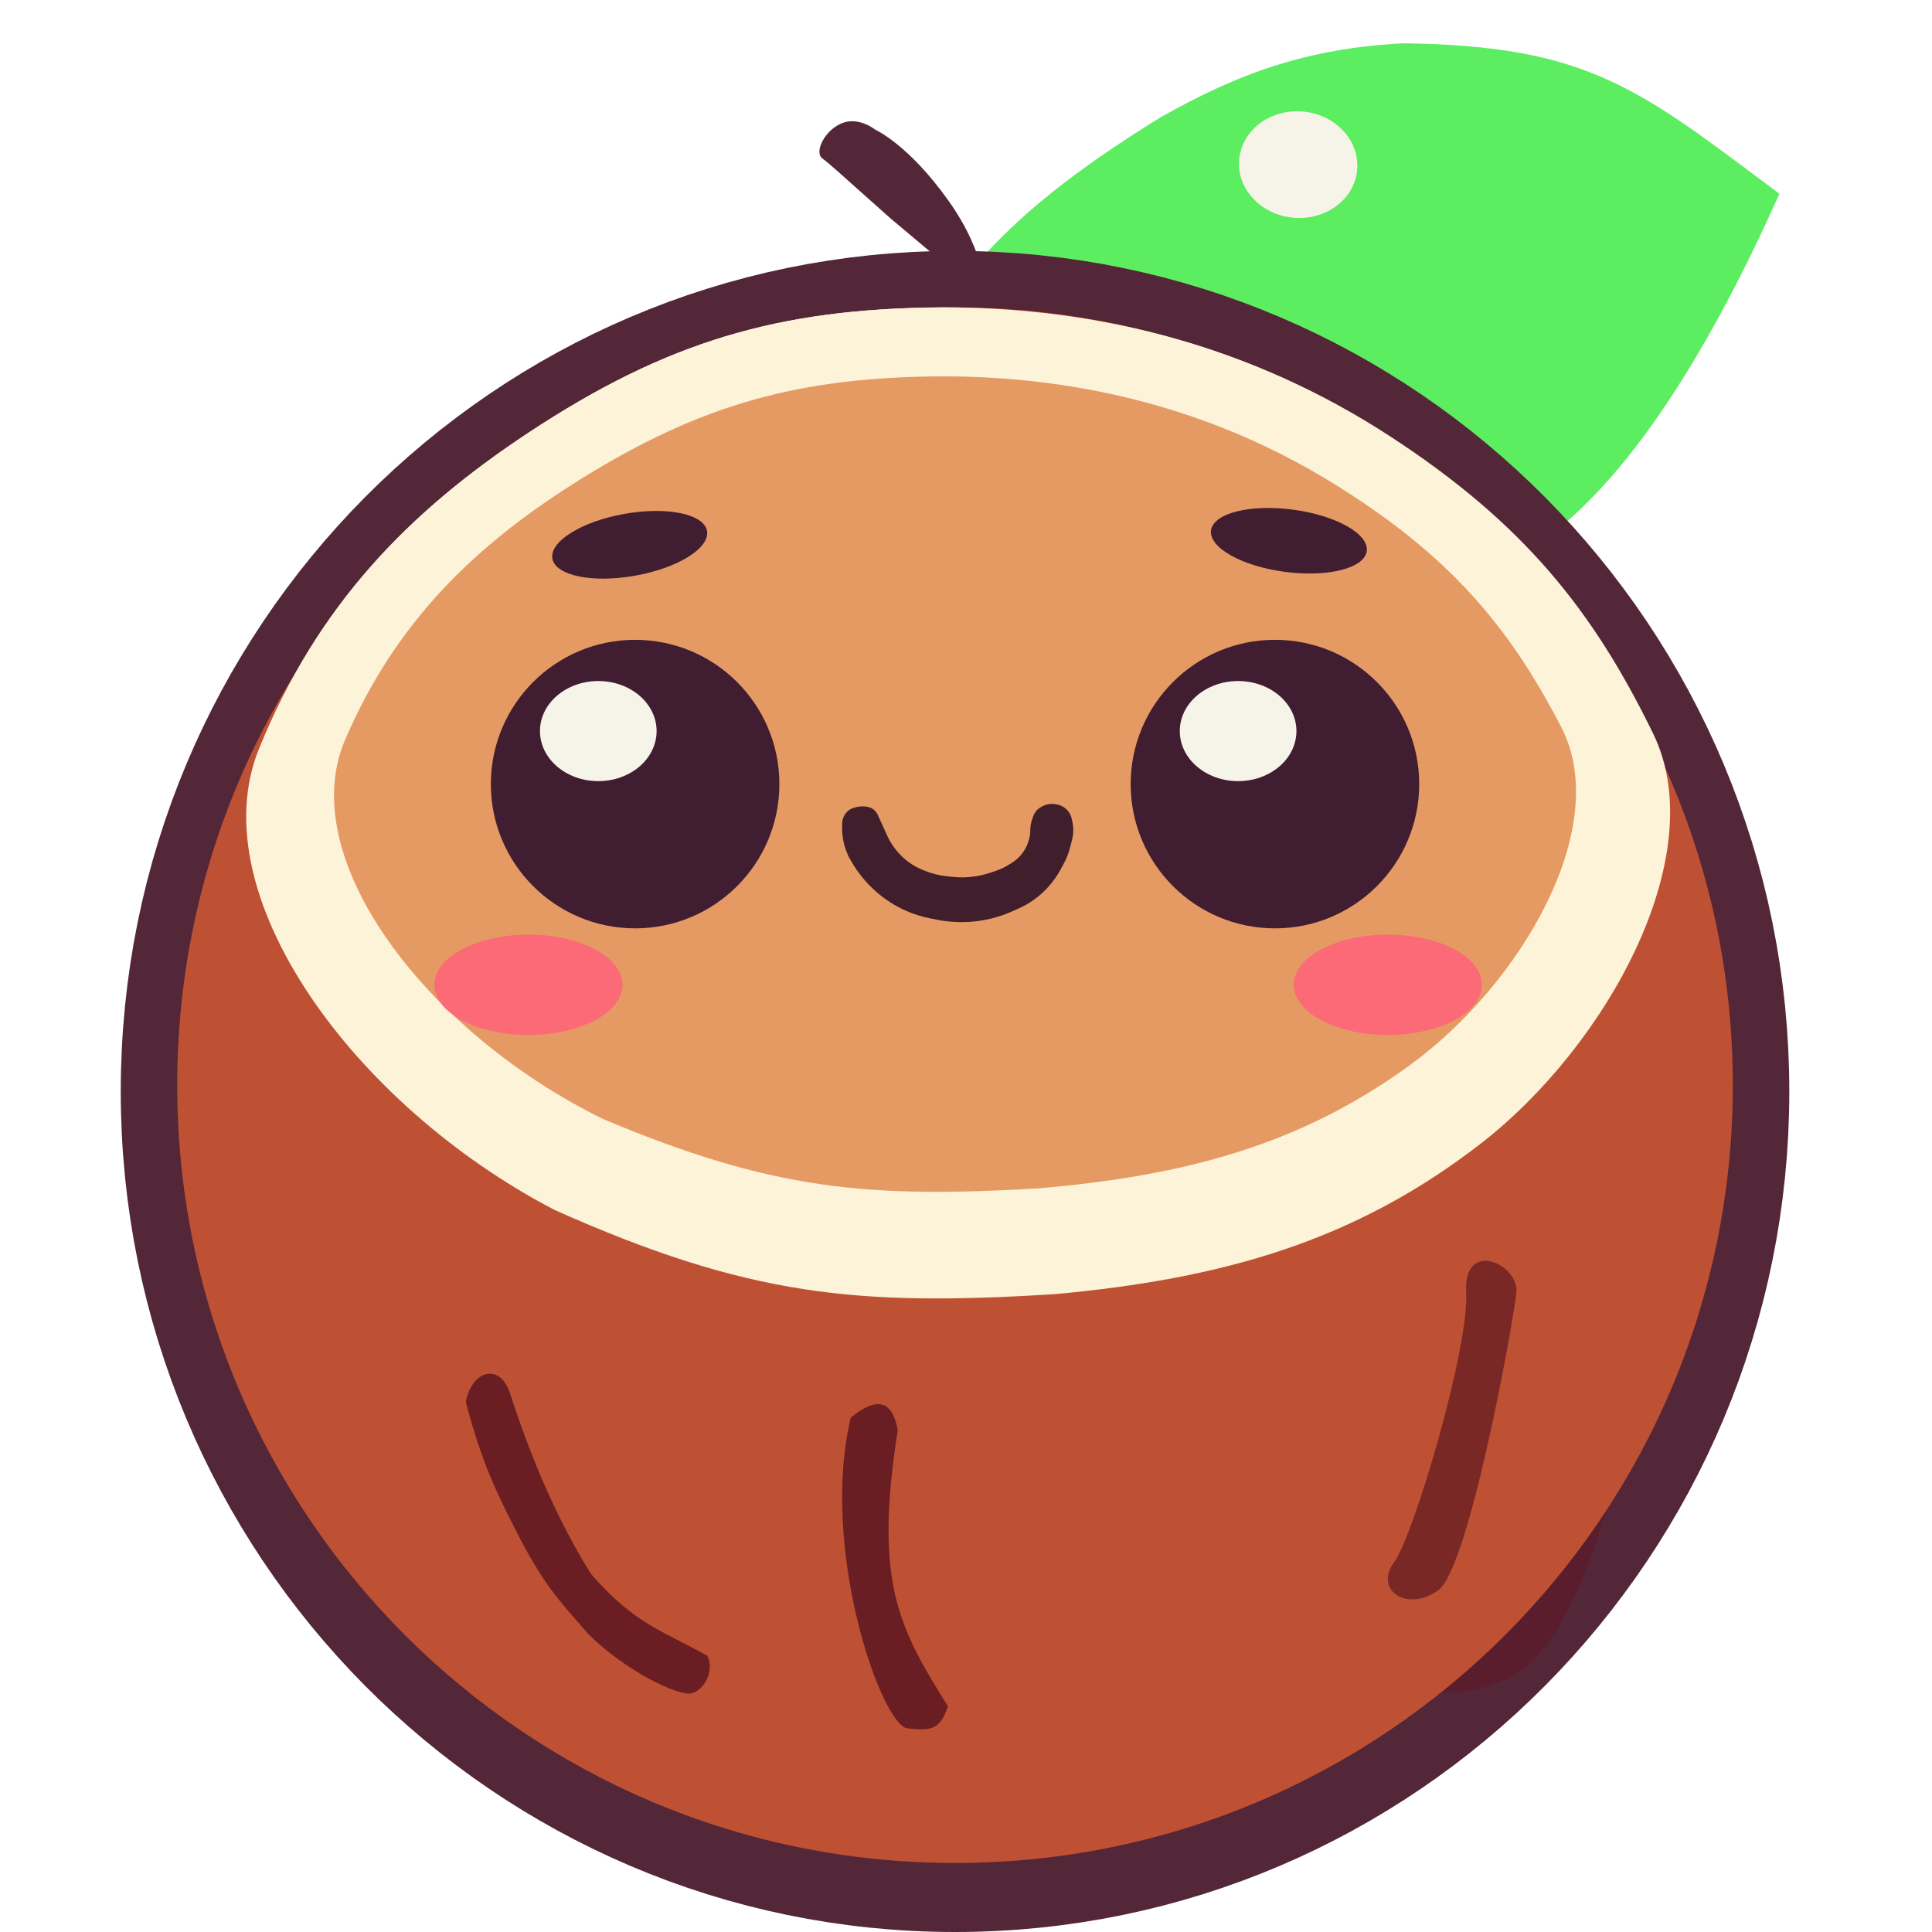
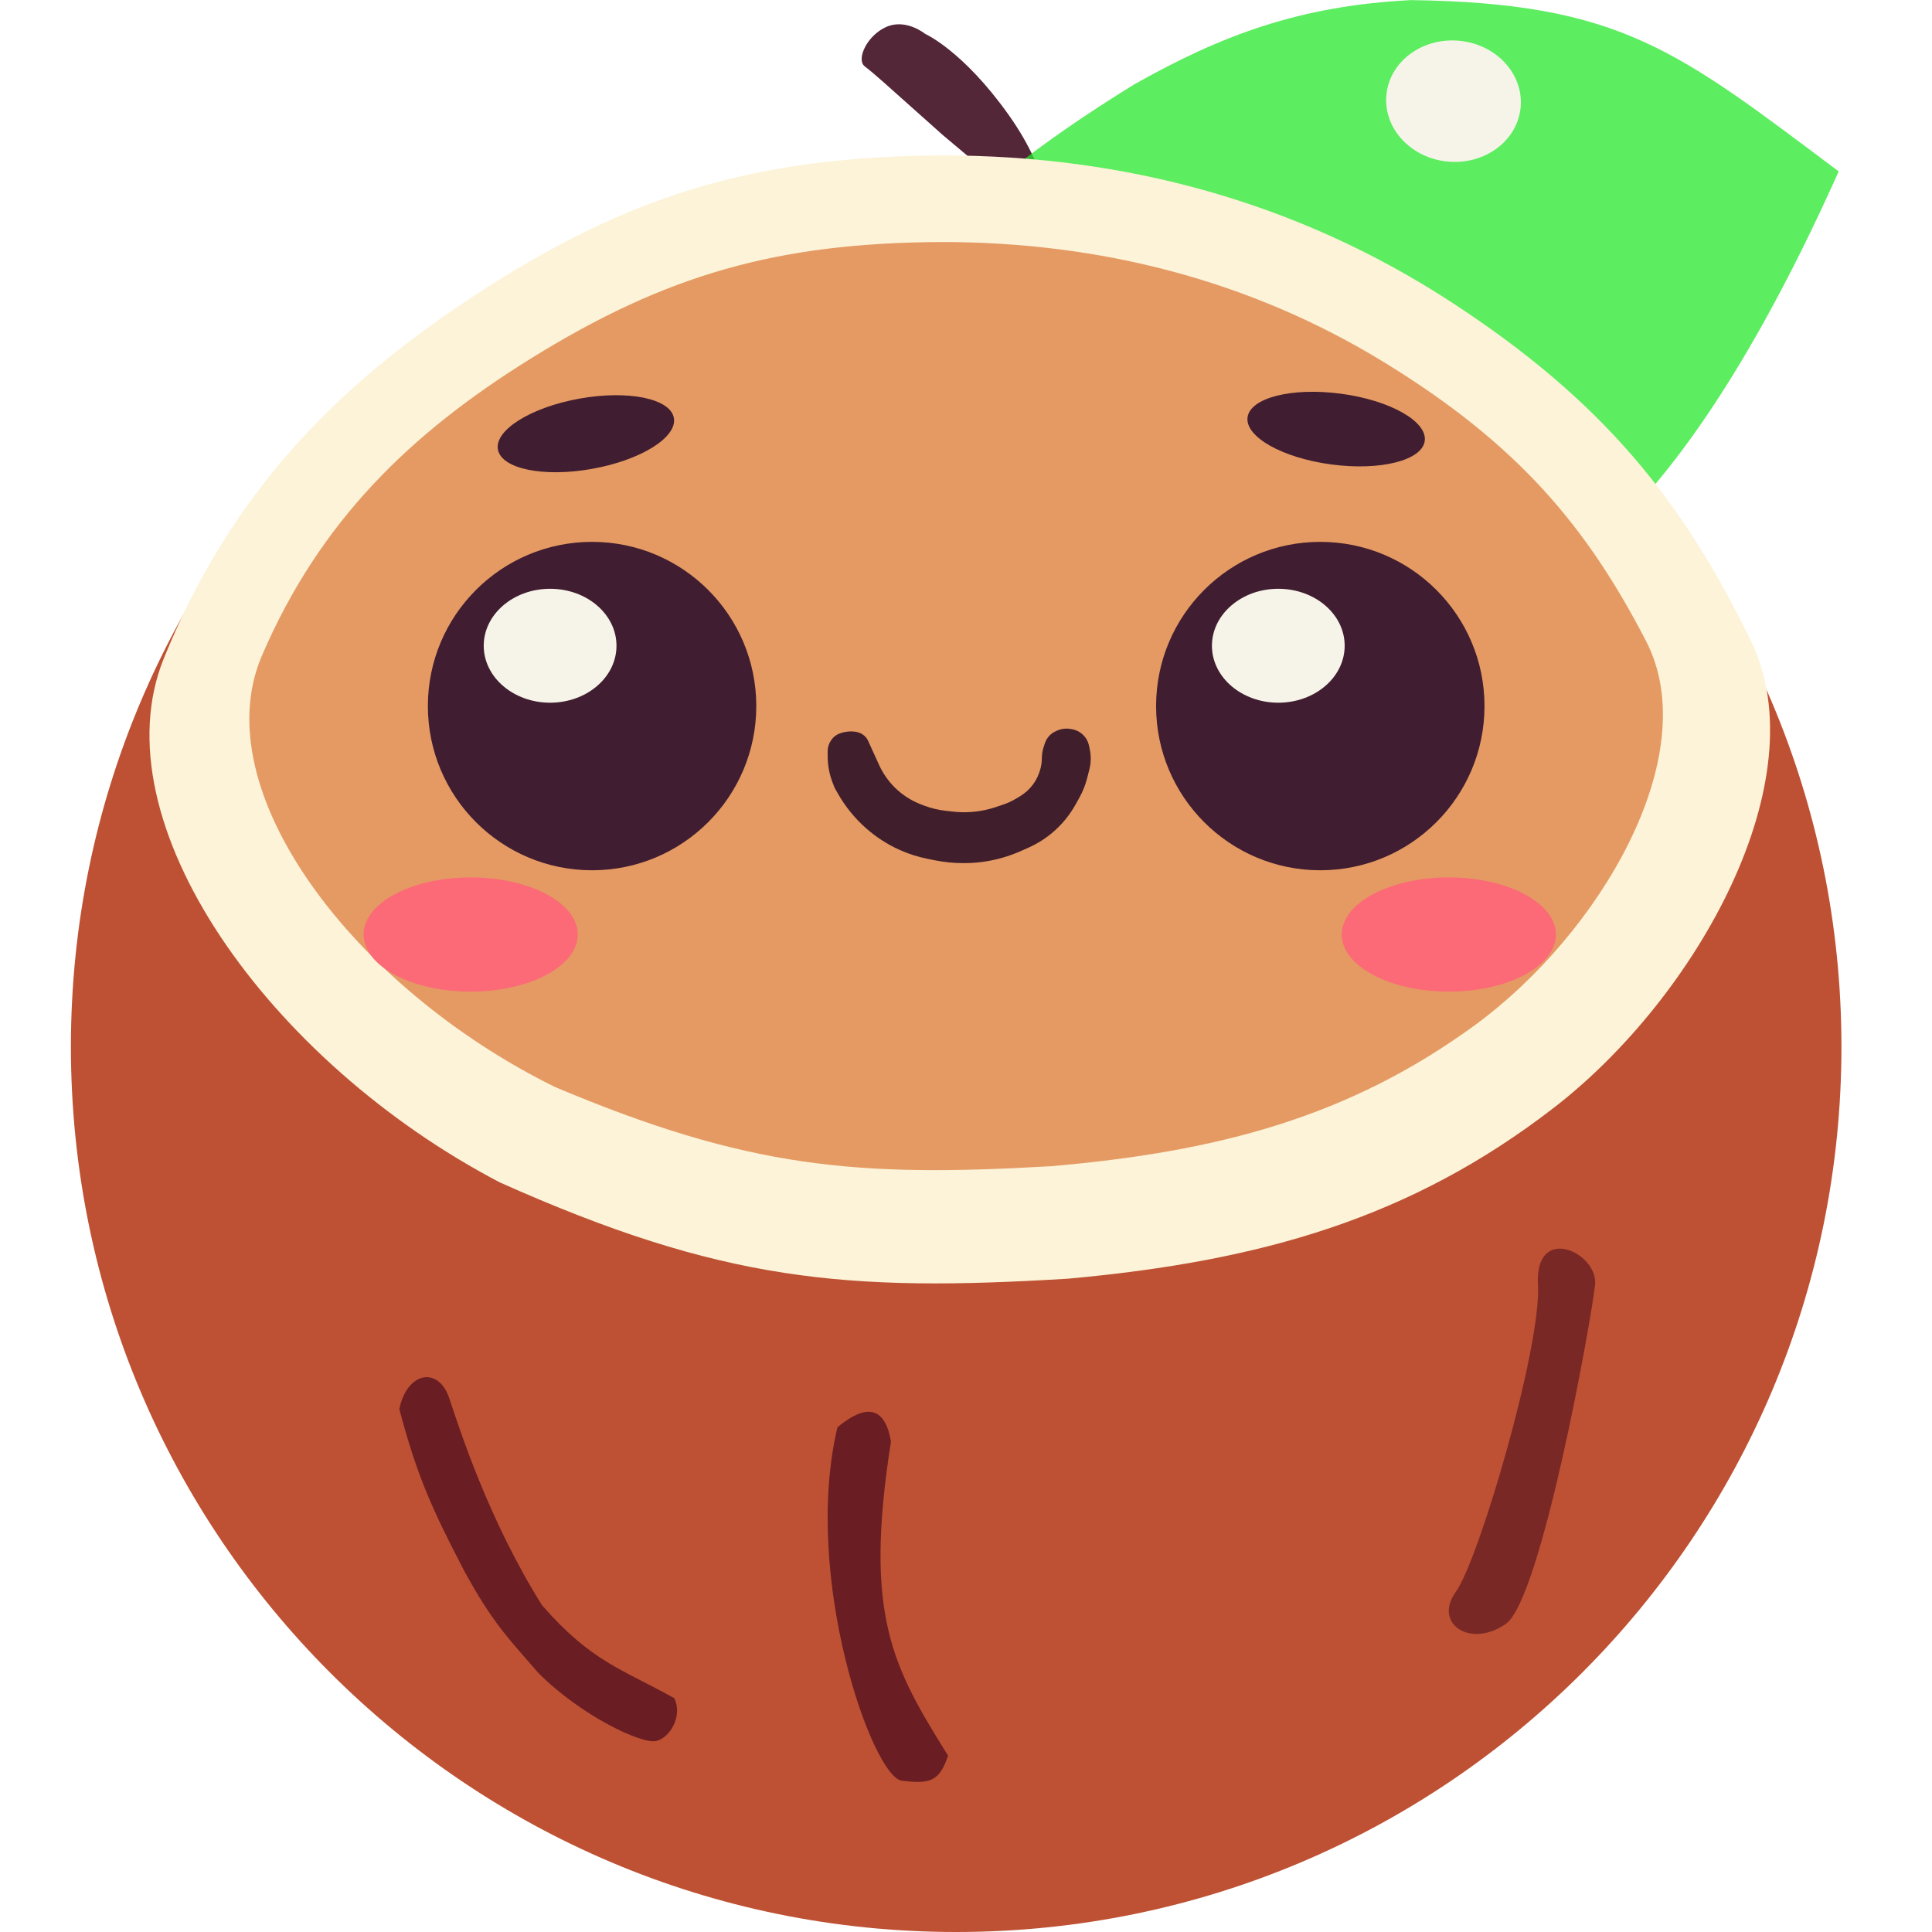
<svg xmlns="http://www.w3.org/2000/svg" width="64" height="64" viewBox="0 0 64 64" fill="none">
-   <g clip-path="url(#clip0_16_1043)">
-     <path d="M31.415 6.642C32.741 8.505 32.627 9.822 32.627 9.822L31.801 9.142L31.065 8.549L29.509 7.243L28.166 6.046C28.166 6.046 27.494 5.436 27.235 5.241C26.977 5.046 27.296 4.337 27.869 4.09C28.443 3.843 28.993 4.296 28.993 4.296C28.993 4.296 30.089 4.779 31.415 6.642Z" fill="#532638" />
-     <path d="M38.429 3.896C32.775 7.386 31.052 9.825 28.865 14.471C28.865 14.471 42.144 19.954 43.547 19.954C44.949 19.954 48.418 19.938 51.287 17.777C54.157 15.616 56.734 11.361 58.946 6.42C54.259 2.906 52.61 1.52 46.504 1.434C43.279 1.595 40.986 2.448 38.429 3.896Z" fill="#27E62B" fill-opacity="0.75" />
-     <path d="M44.959 5.615C44.88 6.587 43.94 7.303 42.86 7.214C41.78 7.125 40.968 6.265 41.048 5.293C41.127 4.321 42.066 3.605 43.146 3.694C44.226 3.782 45.038 4.643 44.959 5.615Z" fill="#F6F4E9" />
-     <path d="M55.273 36.156C55.273 49.353 44.662 60 31.636 60C18.611 60 8 49.353 8 36.156C8 22.959 18.611 12.312 31.636 12.312C44.662 12.312 55.273 22.959 55.273 36.156Z" fill="#532638" stroke="#532638" stroke-width="8" />
-     <path d="M16.479 46.548C16.352 46.432 17.318 49.746 19.06 52.274C20.802 54.803 23.117 55.481 23.117 55.481" stroke="#6A1E23" stroke-width="7" stroke-linecap="round" />
-     <path d="M30.054 47.377C29.558 49.974 30.054 55.081 31.636 56.519" stroke="#591D2E" stroke-width="8" stroke-linecap="round" />
-     <path d="M50.338 43.013C50.13 47.48 48.779 51.013 48.052 52.052" stroke="#591D2E" stroke-width="8" stroke-linecap="round" />
-     <path d="M17.506 14.338C13.546 16.958 10.521 20.052 8.589 24.831C6.657 29.61 11.658 36.597 18.355 40.104C24.809 42.996 28.426 43.303 34.874 42.909C40.503 42.397 44.848 41.143 49.004 37.922C53.16 34.701 56.693 28.364 54.718 24.312C52.745 20.26 50.459 17.351 45.991 14.442C41.524 11.533 36.52 10.182 31.238 10.182C25.775 10.212 22.061 11.325 17.506 14.338Z" fill="#FCF3D8" />
-     <path d="M19.219 15.883C15.761 18.037 13.118 20.58 11.431 24.508C9.744 28.436 14.111 34.179 19.96 37.061C25.597 39.438 28.755 39.691 34.386 39.367C39.302 38.946 43.097 37.915 46.726 35.268C50.355 32.621 53.44 27.412 51.716 24.081C49.992 20.751 47.996 18.36 44.095 15.969C40.193 13.578 35.823 12.467 31.211 12.467C26.44 12.492 23.196 13.407 19.219 15.883Z" fill="#E59A63" />
-     <ellipse cx="20.86" cy="18.047" rx="2.602" ry="1.039" transform="rotate(-10.1591 20.8596 18.0473)" fill="#401D30" />
-     <ellipse cx="42.696" cy="17.913" rx="2.602" ry="1.039" transform="rotate(7.57902 42.6958 17.9126)" fill="#401D30" />
-     <ellipse cx="17.506" cy="32.623" rx="3.117" ry="1.662" fill="#FB6A76" />
-     <ellipse cx="45.974" cy="32.623" rx="3.117" ry="1.662" fill="#FB6A76" />
-     <circle cx="21.039" cy="25.974" r="4.779" fill="#401D30" />
-     <ellipse cx="19.819" cy="24.218" rx="1.932" ry="1.658" fill="#F6F4E9" />
-     <circle cx="42.234" cy="25.974" r="4.779" fill="#401D30" />
-     <ellipse cx="41.014" cy="24.218" rx="1.932" ry="1.658" fill="#F6F4E9" />
-     <path d="M28.52 27.844C28.724 31.217 34.753 31.12 34.753 27.844" stroke="#532638" stroke-width="7" stroke-linecap="round" />
-     <circle cx="31.636" cy="35.948" r="25.766" fill="#BE5133" />
-     <path d="M17.504 14.333C13.539 16.951 10.51 20.042 8.575 24.816C6.641 29.59 11.648 36.569 18.354 40.073C24.816 42.962 28.437 43.268 34.893 42.875C40.529 42.363 44.879 41.111 49.04 37.893C53.201 34.676 56.737 28.345 54.761 24.297C52.785 20.249 50.496 17.343 46.023 14.437C41.55 11.531 36.54 10.182 31.252 10.182C25.782 10.212 22.064 11.324 17.504 14.333Z" fill="#FCF3D8" />
-     <path d="M19.219 15.883C15.761 18.037 13.118 20.58 11.431 24.508C9.744 28.436 14.111 34.179 19.96 37.061C25.597 39.438 28.755 39.691 34.386 39.367C39.302 38.946 43.097 37.915 46.726 35.268C50.355 32.621 53.44 27.412 51.716 24.081C49.992 20.751 47.996 18.36 44.095 15.969C40.193 13.578 35.823 12.467 31.211 12.467C26.44 12.492 23.196 13.407 19.219 15.883Z" fill="#E59A63" />
-     <ellipse cx="20.86" cy="18.047" rx="2.602" ry="1.039" transform="rotate(-10.1591 20.8596 18.0473)" fill="#401D30" />
-     <ellipse cx="42.696" cy="17.913" rx="2.602" ry="1.039" transform="rotate(7.57902 42.6958 17.9126)" fill="#401D30" />
-     <ellipse cx="17.506" cy="32.623" rx="3.117" ry="1.662" fill="#FB6A76" />
-     <ellipse cx="45.974" cy="32.623" rx="3.117" ry="1.662" fill="#FB6A76" />
-     <circle cx="21.039" cy="25.974" r="4.779" fill="#401D30" />
-     <ellipse cx="19.819" cy="24.218" rx="1.932" ry="1.658" fill="#F6F4E9" />
-     <circle cx="42.234" cy="25.974" r="4.779" fill="#401D30" />
-     <ellipse cx="41.014" cy="24.218" rx="1.932" ry="1.658" fill="#F6F4E9" />
-     <path d="M30.051 57.251C29.203 57.143 27.146 51.333 28.181 46.965C29.095 46.205 29.581 46.447 29.739 47.381C28.937 52.465 29.798 53.949 31.402 56.524C31.149 57.258 30.899 57.359 30.051 57.251Z" fill="#6A1E23" />
-     <path d="M50.232 42.818C50.328 41.878 48.466 41.018 48.569 42.818C48.672 44.617 46.848 50.831 46.18 51.753C45.512 52.674 46.595 53.415 47.634 52.688C48.673 51.96 50.136 43.757 50.232 42.818Z" fill="#7A2826" />
-     <path d="M15.428 46.433C15.66 45.339 16.571 45.186 16.883 46.121C17.195 47.056 18.039 49.688 19.584 52.147C21.039 53.81 21.918 54.002 23.428 54.849C23.682 55.346 23.325 55.992 22.909 56.095C22.493 56.199 20.727 55.368 19.48 54.121C18.618 53.125 18.129 52.648 17.299 51.108C16.412 49.401 15.95 48.417 15.428 46.433Z" fill="#6A1E23" />
-     <path d="M28.969 26.843L28.95 26.826C28.769 26.673 28.451 26.69 28.231 26.778C28.139 26.815 28.059 26.878 28.003 26.96L27.994 26.974C27.93 27.067 27.896 27.177 27.896 27.29V27.429C27.896 27.703 27.948 27.975 28.05 28.23L28.104 28.364L28.201 28.533C28.412 28.903 28.686 29.239 29.004 29.522C29.3 29.785 29.639 30.004 30 30.165C30.259 30.28 30.53 30.366 30.807 30.421L31.02 30.464C31.292 30.518 31.568 30.546 31.845 30.546H31.861C32.195 30.546 32.527 30.505 32.851 30.424C33.08 30.366 33.303 30.29 33.519 30.194L33.737 30.097C33.998 29.981 34.24 29.828 34.456 29.642C34.721 29.415 34.944 29.142 35.114 28.837L35.223 28.64C35.325 28.457 35.403 28.26 35.453 28.056L35.516 27.806C35.561 27.626 35.566 27.438 35.529 27.256L35.504 27.132C35.489 27.053 35.458 26.979 35.413 26.912C35.323 26.777 35.183 26.683 35.024 26.652L34.984 26.644C34.835 26.614 34.679 26.634 34.542 26.703L34.509 26.72C34.398 26.775 34.308 26.865 34.252 26.977C34.24 27.001 34.23 27.026 34.221 27.052L34.186 27.157C34.149 27.268 34.13 27.384 34.13 27.502C34.13 27.591 34.119 27.68 34.097 27.767L34.09 27.796C34.048 27.965 33.972 28.124 33.868 28.263C33.766 28.398 33.64 28.512 33.495 28.599L33.381 28.667C33.257 28.742 33.126 28.802 32.988 28.848L32.788 28.915C32.644 28.963 32.496 29 32.346 29.024C32.082 29.069 31.813 29.076 31.547 29.046L31.335 29.023C31.121 28.999 30.911 28.949 30.709 28.873L30.631 28.844C30.335 28.733 30.066 28.56 29.843 28.336C29.655 28.148 29.502 27.928 29.392 27.686L29.079 26.997C29.052 26.939 29.016 26.885 28.969 26.843Z" fill="#401E2B" />
-   </g>
-   <defs>
- </defs>
+   <path d="M33.404 3.793C34.913 5.913 34.784 7.412 34.784 7.412L33.844 6.639L33.006 5.964L31.235 4.477L29.707 3.114C29.707 3.114 28.942 2.42 28.647 2.199C28.353 1.977 28.716 1.169 29.369 0.888C30.021 0.607 30.648 1.123 30.648 1.123C30.648 1.123 31.895 1.673 33.404 3.793Z" fill="#532638" />
+   <path d="M37.557 2.805C31.122 6.777 29.161 9.553 26.672 14.841C26.672 14.841 41.785 21.081 43.381 21.081C44.978 21.081 48.925 21.064 52.192 18.604C55.458 16.144 58.391 11.301 60.909 5.678C55.574 1.679 53.697 0.1 46.748 0.003C43.077 0.187 40.467 1.157 37.557 2.805Z" fill="#27E62B" fill-opacity="0.75" />
+   <path d="M50.375 3.535C50.285 4.641 49.216 5.456 47.987 5.355C46.757 5.254 45.834 4.274 45.924 3.168C46.014 2.061 47.084 1.246 48.313 1.348C49.542 1.449 50.465 2.428 50.375 3.535Z" fill="#F6F4E9" />
+   <path d="M15.592 10.146C11.085 13.127 7.641 16.649 5.442 22.089C3.243 27.528 8.935 35.479 16.557 39.471C23.904 42.763 28.02 43.112 35.359 42.664C41.765 42.081 46.711 40.654 51.441 36.988C56.171 33.322 60.191 26.109 57.944 21.497C55.698 16.886 53.096 13.575 48.011 10.264C42.927 6.953 37.231 5.416 31.22 5.416C25.002 5.45 20.775 6.716 15.592 10.146Z" fill="#FCF3D8" />
+   <path d="M17.54 11.905C13.604 14.355 10.597 17.25 8.676 21.721C6.756 26.192 11.727 32.727 18.384 36.008C24.799 38.714 28.393 39.001 34.803 38.633C40.398 38.153 44.717 36.98 48.847 33.967C52.978 30.954 56.489 25.026 54.527 21.235C52.565 17.445 50.293 14.723 45.852 12.002C41.412 9.281 36.438 8.017 31.189 8.017C25.759 8.045 22.067 9.086 17.54 11.905Z" fill="#E59A63" />
+   <path d="M19.617 15.531C21.227 15.243 22.438 14.488 22.323 13.845C22.208 13.202 20.809 12.915 19.2 13.204C17.59 13.492 16.378 14.247 16.494 14.89C16.609 15.533 18.007 15.82 19.617 15.531Z" fill="#401D30" />
+   <path d="M44.106 15.386C45.727 15.602 47.111 15.252 47.197 14.605C47.283 13.957 46.039 13.258 44.418 13.042C42.797 12.826 41.413 13.176 41.327 13.824C41.24 14.471 42.485 15.171 44.106 15.386Z" fill="#401D30" />
+   <path d="M15.591 32.849C17.551 32.849 19.139 32.002 19.139 30.957C19.139 29.912 17.551 29.065 15.591 29.065C13.632 29.065 12.044 29.912 12.044 30.957C12.044 32.002 13.632 32.849 15.591 32.849Z" fill="#FB6A76" />
+   <path d="M47.994 32.849C49.953 32.849 51.541 32.002 51.541 30.957C51.541 29.912 49.953 29.065 47.994 29.065C46.035 29.065 44.446 29.912 44.446 30.957C44.446 32.002 46.035 32.849 47.994 32.849Z" fill="#FB6A76" />
+   <path d="M18.223 23.278C19.438 23.278 20.422 22.433 20.422 21.391C20.422 20.349 19.438 19.504 18.223 19.504C17.009 19.504 16.024 20.349 16.024 21.391C16.024 22.433 17.009 23.278 18.223 23.278Z" fill="#F6F4E9" />
+   <path d="M42.345 23.278C43.56 23.278 44.544 22.433 44.544 21.391C44.544 20.349 43.56 19.504 42.345 19.504C41.131 19.504 40.147 20.349 40.147 21.391C40.147 22.433 41.131 23.278 42.345 23.278Z" fill="#F6F4E9" />
+   <path d="M31.674 64C47.87 64 61 50.87 61 34.674C61 18.478 47.87 5.349 31.674 5.349C15.478 5.349 2.349 18.478 2.349 34.674C2.349 50.87 15.478 64 31.674 64Z" fill="#BE5133" />
+   <path d="M15.591 9.873C11.078 12.852 7.631 16.37 5.429 21.804C3.227 27.238 8.926 35.181 16.558 39.169C23.913 42.457 28.034 42.805 35.382 42.358C41.796 41.775 46.748 40.35 51.483 36.688C56.219 33.026 60.244 25.82 57.995 21.213C55.745 16.606 53.141 13.299 48.05 9.991C42.959 6.684 37.257 5.148 31.238 5.148C25.013 5.183 20.781 6.448 15.591 9.873Z" fill="#FCF3D8" />
+   <path d="M17.54 11.905C13.604 14.355 10.597 17.25 8.676 21.721C6.756 26.192 11.727 32.727 18.384 36.008C24.799 38.714 28.393 39.001 34.803 38.633C40.398 38.153 44.717 36.98 48.847 33.967C52.978 30.954 56.489 25.026 54.527 21.235C52.565 17.445 50.293 14.723 45.852 12.002C41.412 9.281 36.438 8.017 31.189 8.017C25.759 8.045 22.067 9.086 17.54 11.905Z" fill="#E59A63" />
+   <path d="M19.617 15.531C21.227 15.243 22.438 14.488 22.323 13.845C22.208 13.202 20.809 12.915 19.2 13.204C17.59 13.492 16.378 14.247 16.494 14.89C16.609 15.533 18.007 15.82 19.617 15.531Z" fill="#401D30" />
+   <path d="M44.106 15.386C45.727 15.602 47.111 15.252 47.197 14.605C47.283 13.957 46.039 13.258 44.418 13.042C42.797 12.826 41.413 13.176 41.327 13.824C41.24 14.471 42.485 15.171 44.106 15.386Z" fill="#401D30" />
+   <path d="M15.591 32.849C17.551 32.849 19.139 32.002 19.139 30.957C19.139 29.912 17.551 29.065 15.591 29.065C13.632 29.065 12.044 29.912 12.044 30.957C12.044 32.002 13.632 32.849 15.591 32.849Z" fill="#FB6A76" />
+   <path d="M47.994 32.849C49.953 32.849 51.541 32.002 51.541 30.957C51.541 29.912 49.953 29.065 47.994 29.065C46.035 29.065 44.446 29.912 44.446 30.957C44.446 32.002 46.035 32.849 47.994 32.849Z" fill="#FB6A76" />
+   <path d="M19.613 28.829C22.617 28.829 25.053 26.393 25.053 23.389C25.053 20.385 22.617 17.95 19.613 17.95C16.609 17.95 14.174 20.385 14.174 23.389C14.174 26.393 16.609 28.829 19.613 28.829Z" fill="#401D30" />
+   <path d="M18.223 23.278C19.438 23.278 20.422 22.433 20.422 21.391C20.422 20.349 19.438 19.504 18.223 19.504C17.009 19.504 16.024 20.349 16.024 21.391C16.024 22.433 17.009 23.278 18.223 23.278Z" fill="#F6F4E9" />
+   <path d="M43.736 28.829C46.74 28.829 49.176 26.393 49.176 23.389C49.176 20.385 46.74 17.95 43.736 17.95C40.732 17.95 38.297 20.385 38.297 23.389C38.297 26.393 40.732 28.829 43.736 28.829Z" fill="#401D30" />
+   <path d="M42.345 23.278C43.56 23.278 44.544 22.433 44.544 21.391C44.544 20.349 43.56 19.504 42.345 19.504C41.131 19.504 40.147 20.349 40.147 21.391C40.147 22.433 41.131 23.278 42.345 23.278Z" fill="#F6F4E9" />
+   <path d="M29.87 58.987C28.905 58.864 26.563 52.252 27.741 47.28C28.782 46.415 29.335 46.69 29.515 47.753C28.602 53.54 29.582 55.228 31.407 58.159C31.119 58.995 30.834 59.11 29.87 58.987Z" fill="#6A1E23" />
+   <path d="M52.839 42.56C52.948 41.49 50.83 40.512 50.947 42.56C51.065 44.607 48.988 51.68 48.227 52.729C47.467 53.778 48.7 54.621 49.883 53.793C51.066 52.965 52.73 43.629 52.839 42.56Z" fill="#7A2826" />
+   <path d="M13.227 46.675C13.491 45.43 14.528 45.256 14.883 46.32C15.238 47.384 16.199 50.379 17.957 53.178C19.613 55.07 20.614 55.289 22.333 56.253C22.621 56.819 22.215 57.554 21.741 57.672C21.268 57.79 19.258 56.844 17.839 55.425C16.857 54.291 16.301 53.748 15.356 51.996C14.347 50.052 13.821 48.933 13.227 46.675Z" fill="#6A1E23" />
+   <path d="M28.638 24.378L28.616 24.36C28.41 24.185 28.048 24.204 27.798 24.304C27.693 24.346 27.603 24.418 27.539 24.512L27.528 24.528C27.456 24.634 27.417 24.759 27.417 24.887V25.045C27.417 25.357 27.477 25.667 27.593 25.957L27.654 26.109L27.764 26.302C28.004 26.722 28.316 27.105 28.678 27.427C29.015 27.726 29.4 27.976 29.812 28.159C30.106 28.29 30.414 28.388 30.73 28.451L30.972 28.499C31.282 28.561 31.596 28.592 31.912 28.592H31.93C32.31 28.592 32.688 28.546 33.056 28.454C33.317 28.389 33.571 28.301 33.816 28.192L34.065 28.082C34.361 27.95 34.637 27.776 34.884 27.564C35.185 27.306 35.438 26.995 35.631 26.648L35.756 26.424C35.872 26.215 35.96 25.991 36.018 25.759L36.09 25.474C36.141 25.269 36.146 25.056 36.105 24.849L36.076 24.707C36.058 24.618 36.023 24.533 35.973 24.457C35.87 24.303 35.711 24.197 35.53 24.16L35.484 24.151C35.314 24.117 35.137 24.141 34.982 24.219L34.943 24.238C34.817 24.301 34.714 24.404 34.651 24.53C34.637 24.558 34.625 24.587 34.615 24.616L34.576 24.735C34.533 24.862 34.512 24.995 34.512 25.128C34.512 25.23 34.499 25.331 34.475 25.43L34.466 25.463C34.418 25.655 34.333 25.836 34.214 25.994C34.098 26.148 33.954 26.278 33.789 26.377L33.66 26.455C33.519 26.539 33.369 26.608 33.213 26.66L32.985 26.736C32.821 26.791 32.653 26.833 32.482 26.861C32.181 26.911 31.875 26.92 31.572 26.886L31.331 26.859C31.088 26.832 30.848 26.775 30.619 26.689L30.53 26.655C30.193 26.529 29.887 26.332 29.632 26.078C29.419 25.864 29.245 25.613 29.12 25.338L28.763 24.553C28.733 24.487 28.692 24.426 28.638 24.378Z" fill="#401E2B" />
</svg>
